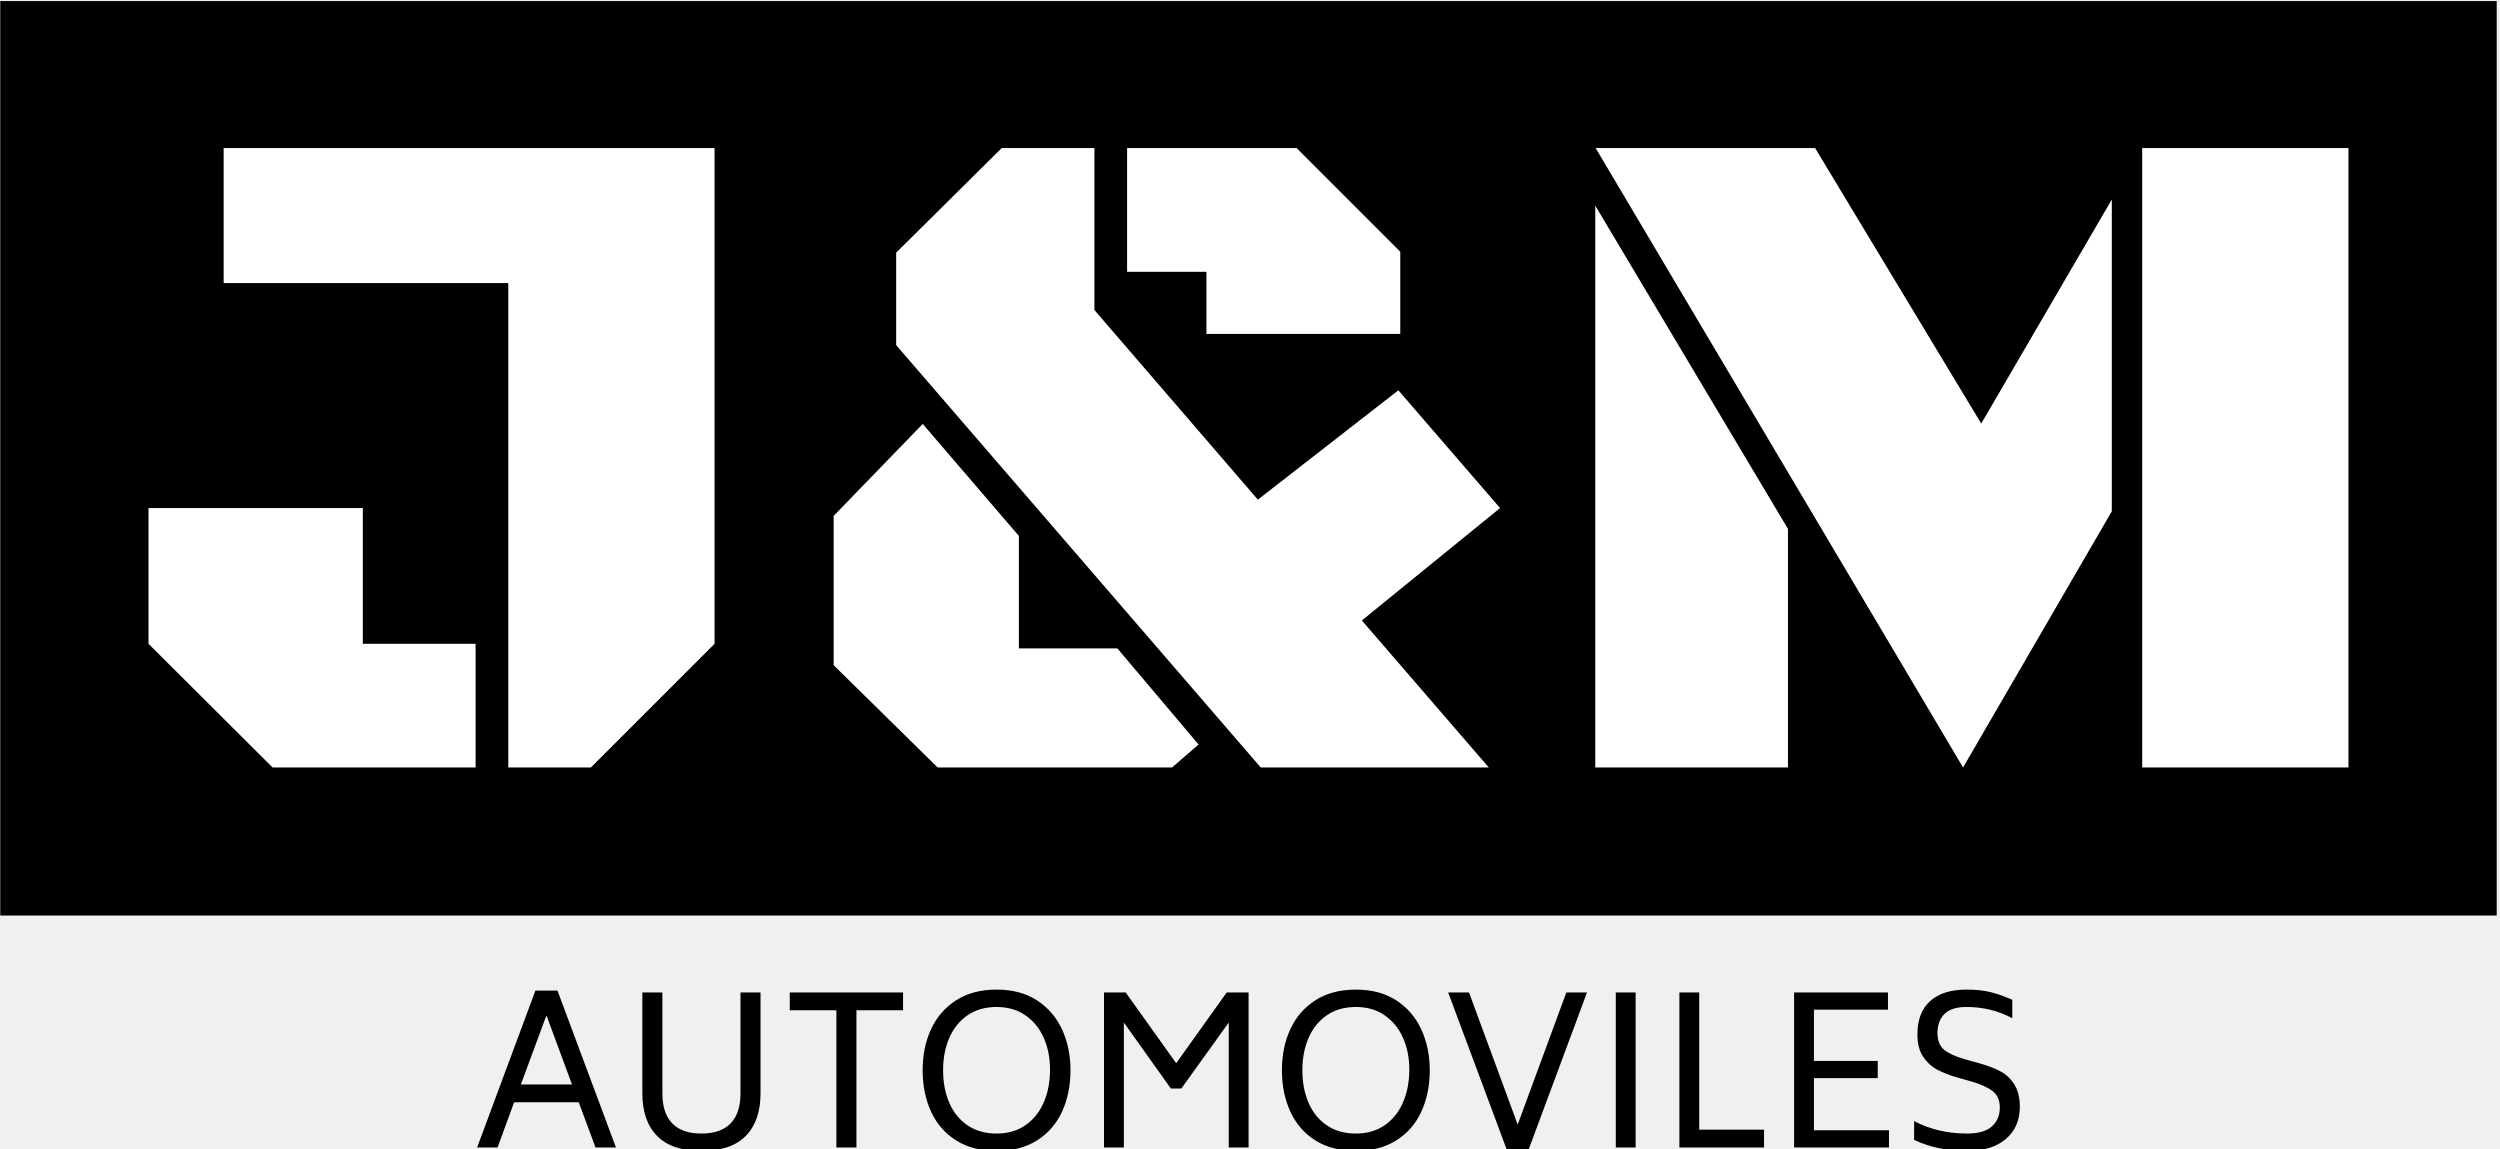
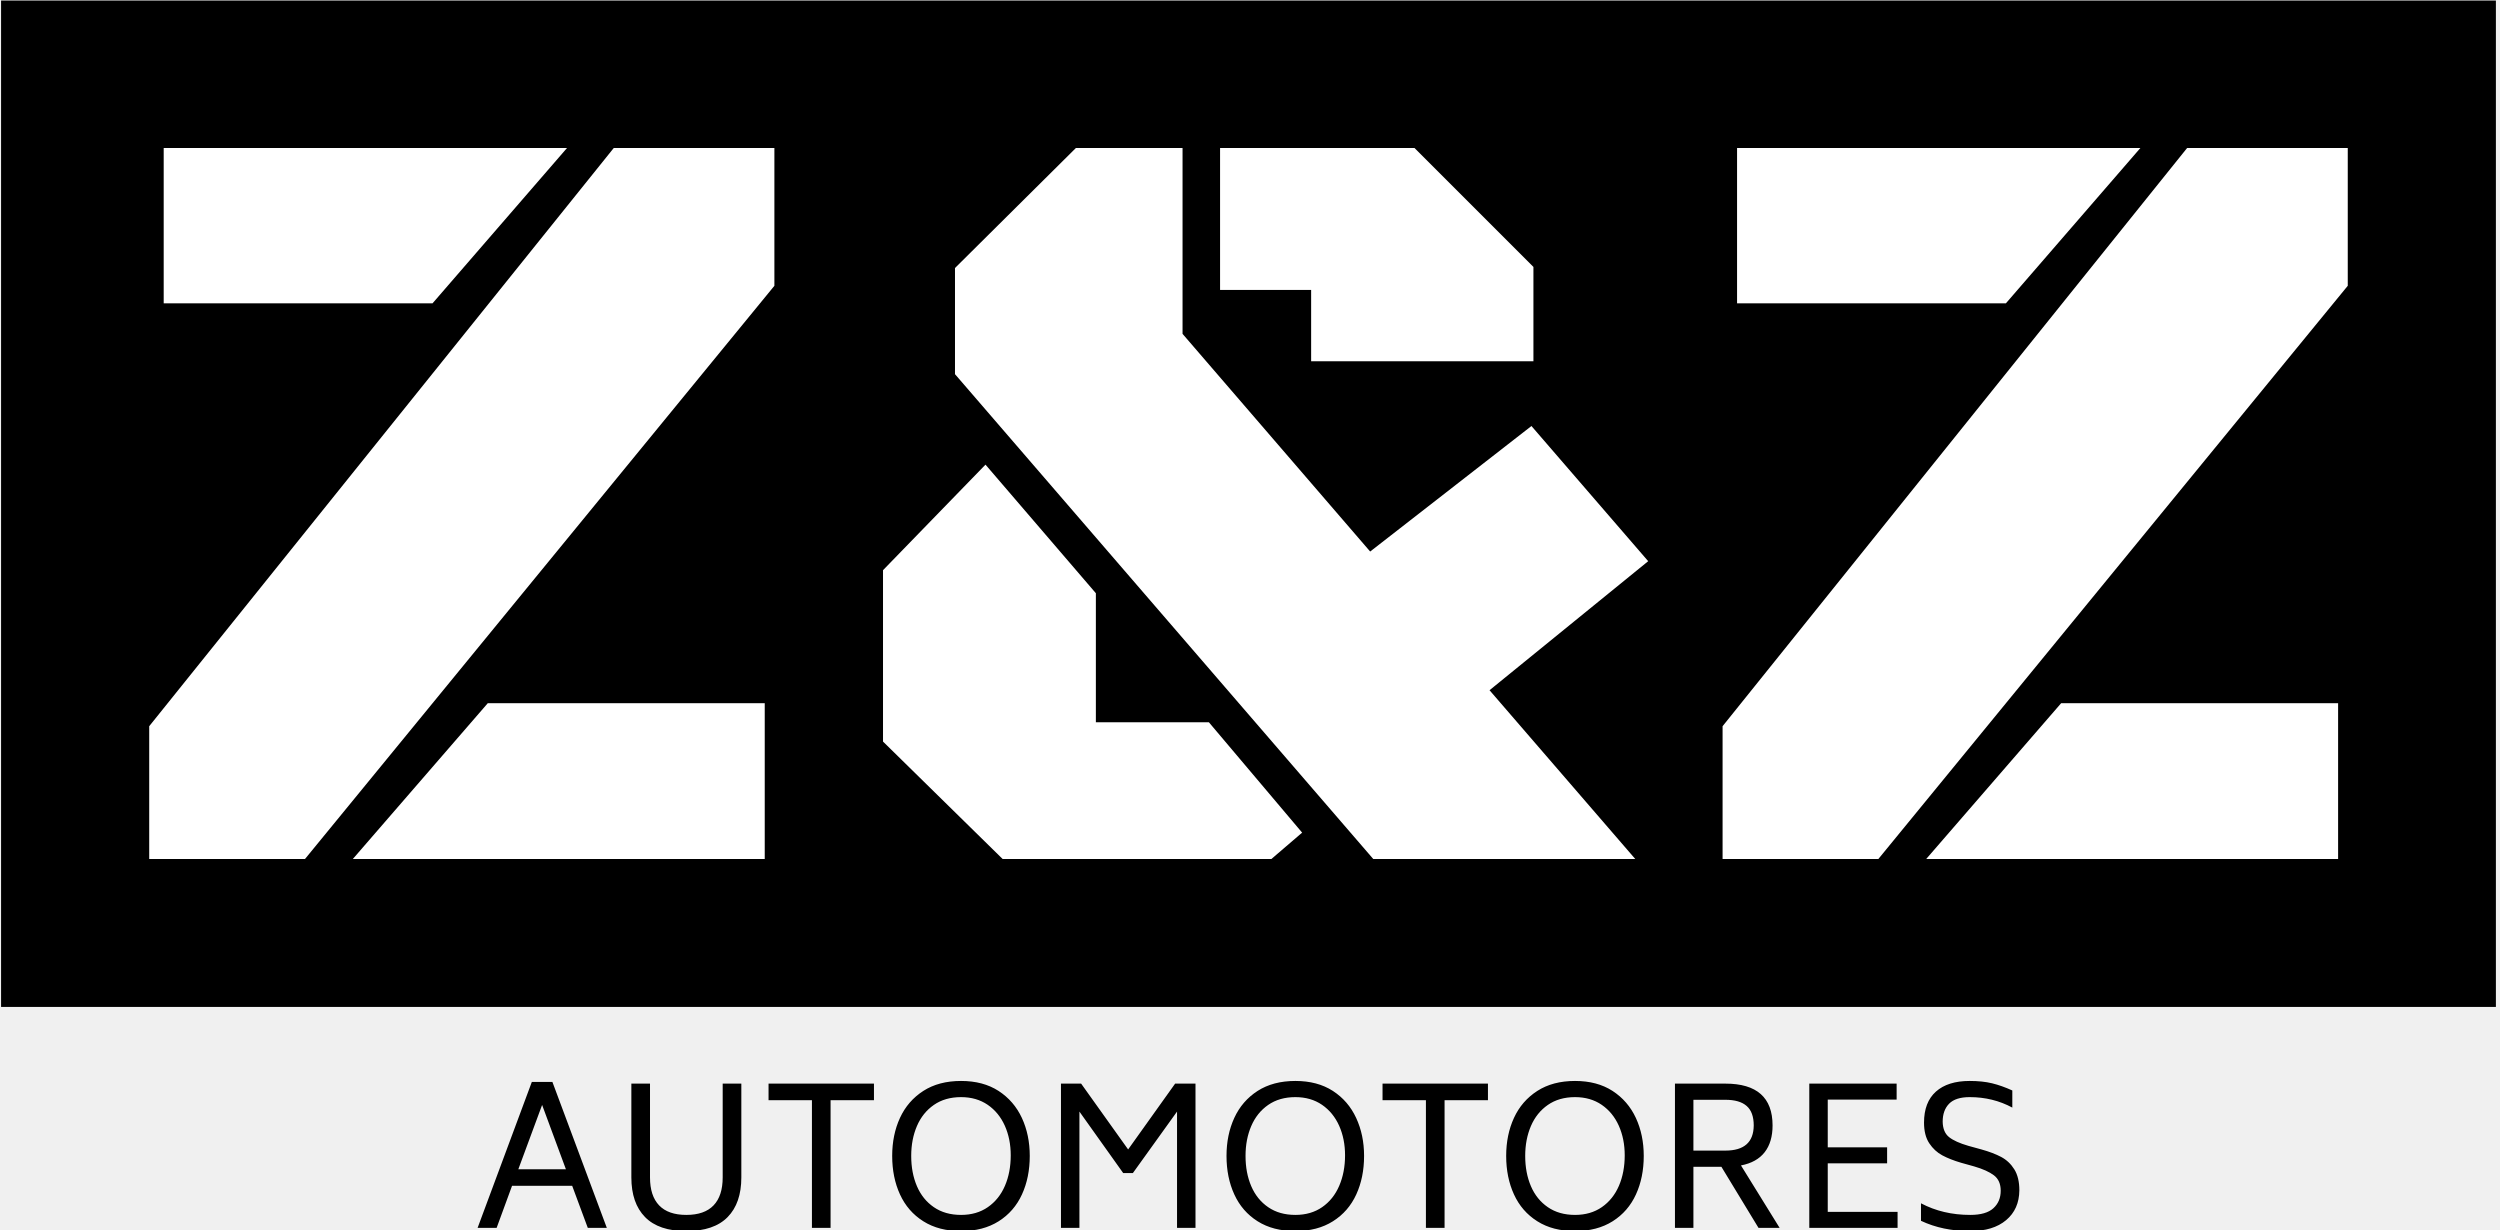
- <svg xmlns="http://www.w3.org/2000/svg" version="1.1" width="2000" height="919" viewBox="0 0 2000 919">
-   <g transform="matrix(1,0,0,1,-1.212121,0.872753)">
-     <svg viewBox="0 0 396 182" data-background-color="#ffffff" preserveAspectRatio="xMidYMid meet" height="919" width="2000">
-       <g id="tight-bounds" transform="matrix(1,0,0,1,0.24,-0.1728412)">
-         <svg viewBox="0 0 395.52 182.346" height="182.346" width="395.52">
+ <svg xmlns="http://www.w3.org/2000/svg" version="1.1" width="2000" height="984" viewBox="0 0 2000 984">
+   <g transform="matrix(1,0,0,1,-1.212121,0.4318691)">
+     <svg viewBox="0 0 396 195" data-background-color="#ffffff" preserveAspectRatio="xMidYMid meet" height="984" width="2000">
+       <g id="tight-bounds" transform="matrix(1,0,0,1,0.24,-0.08558382)">
+         <svg viewBox="0 0 395.52 195.171" height="195.171" width="395.52">
          <g>
-             <svg viewBox="0 0 395.52 182.346" height="182.346" width="395.52">
+             <svg viewBox="0 0 395.52 195.171" height="195.171" width="395.52">
              <g>
-                 <svg viewBox="0 0 395.52 182.346" height="182.346" width="395.52">
+                 <svg viewBox="0 0 395.52 195.171" height="195.171" width="395.52">
                  <g id="textblocktransform">
-                     <svg viewBox="0 0 395.52 182.346" height="182.346" width="395.52" id="textblock">
+                     <svg viewBox="0 0 395.52 195.171" height="195.171" width="395.52" id="textblock">
                      <g>
-                         <svg viewBox="0 0 395.52 145.054" height="145.054" width="395.52">
-                           <rect width="395.52" height="145.054" x="0" y="0" opacity="1" fill="#000000" data-fill-palette-color="tertiary" />
+                         <svg viewBox="0 0 395.52 159.64" height="159.64" width="395.52">
+                           <rect width="395.52" height="159.64" x="0" y="0" opacity="1" fill="#000000" data-fill-palette-color="tertiary" />
                          <g transform="matrix(1,0,0,1,23.46171,23.46171)">
-                             <svg width="348.597" viewBox="1.27 -32.4 115.08 32.4" height="98.131" data-palette-color="#ffffff">
-                               <path d="M5.2-25.34L5.2-32.4 30.88-32.4 30.88-6.47 24.41 0 20.09 0 20.09-25.34 5.2-25.34ZM12.48-13.57L12.48-6.47 18.38-6.47 18.38 0 7.76 0 1.27-6.47 1.27-13.57 12.48-13.57ZM59.45 0L40.4-22.07 40.38-22.09 40.38-26.93 45.9-32.4 50.75-32.4 50.75-23.93 59.3-14.01 66.65-19.73 71.97-13.57 64.74-7.69 71.38 0 59.45 0ZM54.81 0L42.55 0 37.11-5.35 37.11-13.16 41.77-17.97 46.8-12.11 46.8-6.23 51.95-6.23 56.2-1.2 54.81 0ZM61.33-32.4L66.75-26.98 66.75-22.68 56.61-22.68 56.61-25.93 52.46-25.93 52.46-32.4 61.33-32.4ZM96.19 0L76.97-32.4 88.45-32.4 97.14-17.99 103.97-29.71 103.97-13.4 96.19 0ZM116.35 0L105.56 0 105.56-32.4 116.35-32.4 116.35 0ZM87.03 0L76.95 0 76.95-29.39 87.03-12.48 87.03 0Z" opacity="1" transform="matrix(1,0,0,1,0,0)" fill="#ffffff" class="wordmark-text-0" data-fill-palette-color="quaternary" id="text-0" />
+                             <svg width="348.597" viewBox="1.27 -32.4 100.19 32.4" height="112.716" data-palette-color="#ffffff">
+                               <path d="M1.27 0L1.27-6.05 22.44-32.4 29.76-32.4 29.76-26.12 8.37 0 1.27 0ZM29.32-7.1L29.32 0 10.55 0 16.7-7.1 29.32-7.1ZM1.93-25.32L1.93-32.4 20.31-32.4 14.18-25.32 1.93-25.32ZM57.05 0L38.01-22.07 37.99-22.09 37.99-26.93 43.5-32.4 48.36-32.4 48.36-23.93 56.91-14.01 64.26-19.73 69.58-13.57 62.35-7.69 68.99 0 57.05 0ZM52.41 0L40.16 0 34.71-5.35 34.71-13.16 39.38-17.97 44.41-12.11 44.41-6.23 49.56-6.23 53.81-1.2 52.41 0ZM58.93-32.4L64.35-26.98 64.35-22.68 54.22-22.68 54.22-25.93 50.07-25.93 50.07-32.4 58.93-32.4ZM72.97 0L72.97-6.05 94.14-32.4 101.46-32.4 101.46-26.12 80.07 0 72.97 0ZM101.02-7.1L101.02 0 82.25 0 88.4-7.1 101.02-7.1ZM73.63-25.32L73.63-32.4 92.01-32.4 85.88-25.32 73.63-25.32Z" opacity="1" transform="matrix(1,0,0,1,0,0)" fill="#ffffff" class="wordmark-text-0" data-fill-palette-color="quaternary" id="text-0" />
                            </svg>
                          </g>
                        </svg>
                      </g>
-                       <g transform="matrix(1,0,0,1,75.54432,156.7849)">
-                         <svg viewBox="0 0 244.431 25.561" height="25.561" width="244.431">
+                       <g transform="matrix(1,0,0,1,75.54432,171.3706)">
+                         <svg viewBox="0 0 244.431 23.801" height="23.801" width="244.431">
                          <g transform="matrix(1,0,0,1,0,0)">
-                             <svg width="244.431" viewBox="1.35 -38.6 377.23 39.45" height="25.561" data-palette-color="#000000">
-                               <path d="M30.3 0L26.2-11.05 10.4-11.05 6.35 0 1.35 0 15.6-38.35 21-38.35 35.3 0 30.3 0ZM12.05-15.4L24.55-15.4 18.3-32.3 12.05-15.4ZM56.2 0.85Q48.95 0.85 45.35-2.83 41.75-6.5 41.75-13.25L41.75-13.25 41.75-37.9 46.65-37.9 46.65-13.25Q46.65-8.4 49.05-5.9 51.45-3.4 56.2-3.4L56.2-3.4Q60.95-3.4 63.35-5.9 65.75-8.4 65.75-13.25L65.75-13.25 65.75-37.9 70.65-37.9 70.65-13.25Q70.65-6.5 67.05-2.83 63.45 0.85 56.2 0.85L56.2 0.85ZM105.5-37.9L105.5-33.55 94.1-33.55 94.1 0 89.2 0 89.2-33.55 77.8-33.55 77.8-37.9 105.5-37.9ZM128.39 0.85Q122.54 0.85 118.47-1.73 114.39-4.3 112.34-8.78 110.29-13.25 110.29-18.9L110.29-18.9Q110.29-24.45 112.34-28.9 114.39-33.35 118.47-35.98 122.54-38.6 128.39-38.6L128.39-38.6Q134.19-38.6 138.24-35.98 142.29-33.35 144.37-28.88 146.44-24.4 146.44-18.9L146.44-18.9Q146.44-13.25 144.39-8.78 142.34-4.3 138.27-1.73 134.19 0.85 128.39 0.85L128.39 0.85ZM128.39-3.4Q132.49-3.4 135.44-5.45 138.39-7.5 139.92-11.05 141.44-14.6 141.44-19.05L141.44-19.05Q141.44-23.35 139.89-26.83 138.34-30.3 135.39-32.33 132.44-34.35 128.39-34.35L128.39-34.35Q124.19-34.35 121.24-32.3 118.29-30.25 116.79-26.75 115.29-23.25 115.29-18.9L115.29-18.9Q115.29-14.45 116.79-10.95 118.29-7.45 121.24-5.43 124.19-3.4 128.39-3.4L128.39-3.4ZM184.64-37.9L189.99-37.9 189.99 0 185.14 0 185.14-30.55 173.54-14.4 170.99-14.4 159.49-30.55 159.49 0 154.64 0 154.64-37.9 159.94-37.9 172.29-20.6 184.64-37.9ZM216.24 0.85Q210.39 0.85 206.31-1.73 202.24-4.3 200.19-8.78 198.14-13.25 198.14-18.9L198.14-18.9Q198.14-24.45 200.19-28.9 202.24-33.35 206.31-35.98 210.39-38.6 216.24-38.6L216.24-38.6Q222.04-38.6 226.09-35.98 230.14-33.35 232.21-28.88 234.29-24.4 234.29-18.9L234.29-18.9Q234.29-13.25 232.24-8.78 230.19-4.3 226.11-1.73 222.04 0.85 216.24 0.85L216.24 0.85ZM216.24-3.4Q220.34-3.4 223.29-5.45 226.24-7.5 227.76-11.05 229.29-14.6 229.29-19.05L229.29-19.05Q229.29-23.35 227.74-26.83 226.19-30.3 223.24-32.33 220.29-34.35 216.24-34.35L216.24-34.35Q212.04-34.35 209.09-32.3 206.14-30.25 204.64-26.75 203.14-23.25 203.14-18.9L203.14-18.9Q203.14-14.45 204.64-10.95 206.14-7.45 209.09-5.43 212.04-3.4 216.24-3.4L216.24-3.4ZM267.69-37.9L272.74-37.9 258.49 0.45 253.09 0.45 238.79-37.9 243.89-37.9 255.79-5.6 267.69-37.9ZM279.78 0L279.78-37.9 284.63-37.9 284.63 0 279.78 0ZM300.18-4.35L316.03-4.35 316.03 0 295.33 0 295.33-37.9 300.18-37.9 300.18-4.35ZM328.23-4.2L346.58-4.2 346.58 0 323.38 0 323.38-37.9 346.33-37.9 346.33-33.7 328.23-33.7 328.23-21.15 343.83-21.15 343.83-16.95 328.23-16.95 328.23-4.2ZM365.68 0.85Q358.43 0.85 352.73-1.85L352.73-1.85 352.73-6.45Q358.48-3.4 365.68-3.4L365.68-3.4Q369.83-3.4 371.75-5.15 373.68-6.9 373.68-9.75L373.68-9.75Q373.68-12.45 371.9-13.8 370.13-15.15 366.68-16.15L366.68-16.15 363.28-17.1Q360.38-17.95 358.33-19.05 356.28-20.15 354.9-22.23 353.53-24.3 353.53-27.65L353.53-27.65Q353.53-33 356.65-35.8 359.78-38.6 365.53-38.6L365.53-38.6Q368.88-38.6 371.43-37.98 373.98-37.35 376.73-36.1L376.73-36.1 376.73-31.6Q371.63-34.35 365.53-34.35L365.53-34.35Q361.83-34.35 360.13-32.63 358.43-30.9 358.43-27.9L358.43-27.9Q358.48-25.15 360.1-23.85 361.73-22.55 365.18-21.55L365.18-21.55 368.63-20.6Q371.68-19.75 373.8-18.63 375.93-17.5 377.25-15.38 378.58-13.25 378.58-9.85L378.58-9.85Q378.53-4.9 375.1-2.02 371.68 0.85 365.68 0.85L365.68 0.85Z" opacity="1" transform="matrix(1,0,0,1,0,0)" fill="#000000" class="slogan-text-1" data-fill-palette-color="secondary" id="text-1" />
+                             <svg width="244.431" viewBox="1.35 -38.6 405.13 39.45" height="23.801" data-palette-color="#000000">
+                               <path d="M30.3 0L26.2-11.05 10.4-11.05 6.35 0 1.35 0 15.6-38.35 21-38.35 35.3 0 30.3 0ZM12.05-15.4L24.55-15.4 18.3-32.3 12.05-15.4ZM56.2 0.85Q48.95 0.85 45.35-2.83 41.75-6.5 41.75-13.25L41.75-13.25 41.75-37.9 46.65-37.9 46.65-13.25Q46.65-8.4 49.05-5.9 51.45-3.4 56.2-3.4L56.2-3.4Q60.95-3.4 63.35-5.9 65.75-8.4 65.75-13.25L65.75-13.25 65.75-37.9 70.65-37.9 70.65-13.25Q70.65-6.5 67.05-2.83 63.45 0.85 56.2 0.85L56.2 0.85ZM105.5-37.9L105.5-33.55 94.1-33.55 94.1 0 89.2 0 89.2-33.55 77.8-33.55 77.8-37.9 105.5-37.9ZM128.39 0.85Q122.54 0.85 118.47-1.73 114.39-4.3 112.34-8.78 110.29-13.25 110.29-18.9L110.29-18.9Q110.29-24.45 112.34-28.9 114.39-33.35 118.47-35.98 122.54-38.6 128.39-38.6L128.39-38.6Q134.19-38.6 138.24-35.98 142.29-33.35 144.37-28.88 146.44-24.4 146.44-18.9L146.44-18.9Q146.44-13.25 144.39-8.78 142.34-4.3 138.27-1.73 134.19 0.85 128.39 0.85L128.39 0.85ZM128.39-3.4Q132.49-3.4 135.44-5.45 138.39-7.5 139.92-11.05 141.44-14.6 141.44-19.05L141.44-19.05Q141.44-23.35 139.89-26.83 138.34-30.3 135.39-32.33 132.44-34.35 128.39-34.35L128.39-34.35Q124.19-34.35 121.24-32.3 118.29-30.25 116.79-26.75 115.29-23.25 115.29-18.9L115.29-18.9Q115.29-14.45 116.79-10.95 118.29-7.45 121.24-5.43 124.19-3.4 128.39-3.4L128.39-3.4ZM184.64-37.9L189.99-37.9 189.99 0 185.14 0 185.14-30.55 173.54-14.4 170.99-14.4 159.49-30.55 159.49 0 154.64 0 154.64-37.9 159.94-37.9 172.29-20.6 184.64-37.9ZM216.24 0.85Q210.39 0.85 206.31-1.73 202.24-4.3 200.19-8.78 198.14-13.25 198.14-18.9L198.14-18.9Q198.14-24.45 200.19-28.9 202.24-33.35 206.31-35.98 210.39-38.6 216.24-38.6L216.24-38.6Q222.04-38.6 226.09-35.98 230.14-33.35 232.21-28.88 234.29-24.4 234.29-18.9L234.29-18.9Q234.29-13.25 232.24-8.78 230.19-4.3 226.11-1.73 222.04 0.85 216.24 0.85L216.24 0.85ZM216.24-3.4Q220.34-3.4 223.29-5.45 226.24-7.5 227.76-11.05 229.29-14.6 229.29-19.05L229.29-19.05Q229.29-23.35 227.74-26.83 226.19-30.3 223.24-32.33 220.29-34.35 216.24-34.35L216.24-34.35Q212.04-34.35 209.09-32.3 206.14-30.25 204.64-26.75 203.14-23.25 203.14-18.9L203.14-18.9Q203.14-14.45 204.64-10.95 206.14-7.45 209.09-5.43 212.04-3.4 216.24-3.4L216.24-3.4ZM266.84-37.9L266.84-33.55 255.44-33.55 255.44 0 250.54 0 250.54-33.55 239.14-33.55 239.14-37.9 266.84-37.9ZM289.73 0.85Q283.88 0.85 279.81-1.73 275.73-4.3 273.68-8.78 271.63-13.25 271.63-18.9L271.63-18.9Q271.63-24.45 273.68-28.9 275.73-33.35 279.81-35.98 283.88-38.6 289.73-38.6L289.73-38.6Q295.53-38.6 299.58-35.98 303.63-33.35 305.71-28.88 307.78-24.4 307.78-18.9L307.78-18.9Q307.78-13.25 305.73-8.78 303.68-4.3 299.61-1.73 295.53 0.85 289.73 0.85L289.73 0.85ZM289.73-3.4Q293.83-3.4 296.78-5.45 299.73-7.5 301.26-11.05 302.78-14.6 302.78-19.05L302.78-19.05Q302.78-23.35 301.23-26.83 299.68-30.3 296.73-32.33 293.78-34.35 289.73-34.35L289.73-34.35Q285.53-34.35 282.58-32.3 279.63-30.25 278.13-26.75 276.63-23.25 276.63-18.9L276.63-18.9Q276.63-14.45 278.13-10.95 279.63-7.45 282.58-5.43 285.53-3.4 289.73-3.4L289.73-3.4ZM337.93 0L328.18-16.05 320.83-16.05 320.83 0 315.98 0 315.98-37.9 329.23-37.9Q341.63-37.9 341.63-26.9L341.63-26.9Q341.63-22.55 339.56-19.88 337.48-17.2 333.33-16.4L333.33-16.4 343.48 0 337.93 0ZM320.83-33.65L320.83-20.3 329.23-20.3Q336.63-20.3 336.68-26.9L336.68-26.9Q336.68-30.4 334.83-32.02 332.98-33.65 329.23-33.65L329.23-33.65 320.83-33.65ZM356.13-4.2L374.48-4.2 374.48 0 351.28 0 351.28-37.9 374.23-37.9 374.23-33.7 356.13-33.7 356.13-21.15 371.73-21.15 371.73-16.95 356.13-16.95 356.13-4.2ZM393.58 0.85Q386.33 0.85 380.63-1.85L380.63-1.85 380.63-6.45Q386.38-3.4 393.58-3.4L393.58-3.4Q397.73-3.4 399.65-5.15 401.58-6.9 401.58-9.75L401.58-9.75Q401.58-12.45 399.8-13.8 398.03-15.15 394.58-16.15L394.58-16.15 391.18-17.1Q388.28-17.95 386.23-19.05 384.18-20.15 382.8-22.23 381.43-24.3 381.43-27.65L381.43-27.65Q381.43-33 384.55-35.8 387.68-38.6 393.43-38.6L393.43-38.6Q396.78-38.6 399.33-37.98 401.88-37.35 404.63-36.1L404.63-36.1 404.63-31.6Q399.53-34.35 393.43-34.35L393.43-34.35Q389.73-34.35 388.03-32.63 386.33-30.9 386.33-27.9L386.33-27.9Q386.38-25.15 388-23.85 389.63-22.55 393.08-21.55L393.08-21.55 396.53-20.6Q399.58-19.75 401.7-18.63 403.83-17.5 405.15-15.38 406.48-13.25 406.48-9.85L406.48-9.85Q406.43-4.9 403-2.02 399.58 0.85 393.58 0.85L393.58 0.85Z" opacity="1" transform="matrix(1,0,0,1,0,0)" fill="#000000" class="slogan-text-1" data-fill-palette-color="secondary" id="text-1" />
                            </svg>
                          </g>
                        </svg>
                      </g>
                    </svg>
                  </g>
                </svg>
              </g>
            </svg>
          </g>
          <defs />
        </svg>
-         <rect width="395.52" height="182.346" fill="none" stroke="none" visibility="hidden" />
+         <rect width="395.52" height="195.171" fill="none" stroke="none" visibility="hidden" />
      </g>
    </svg>
  </g>
</svg>
